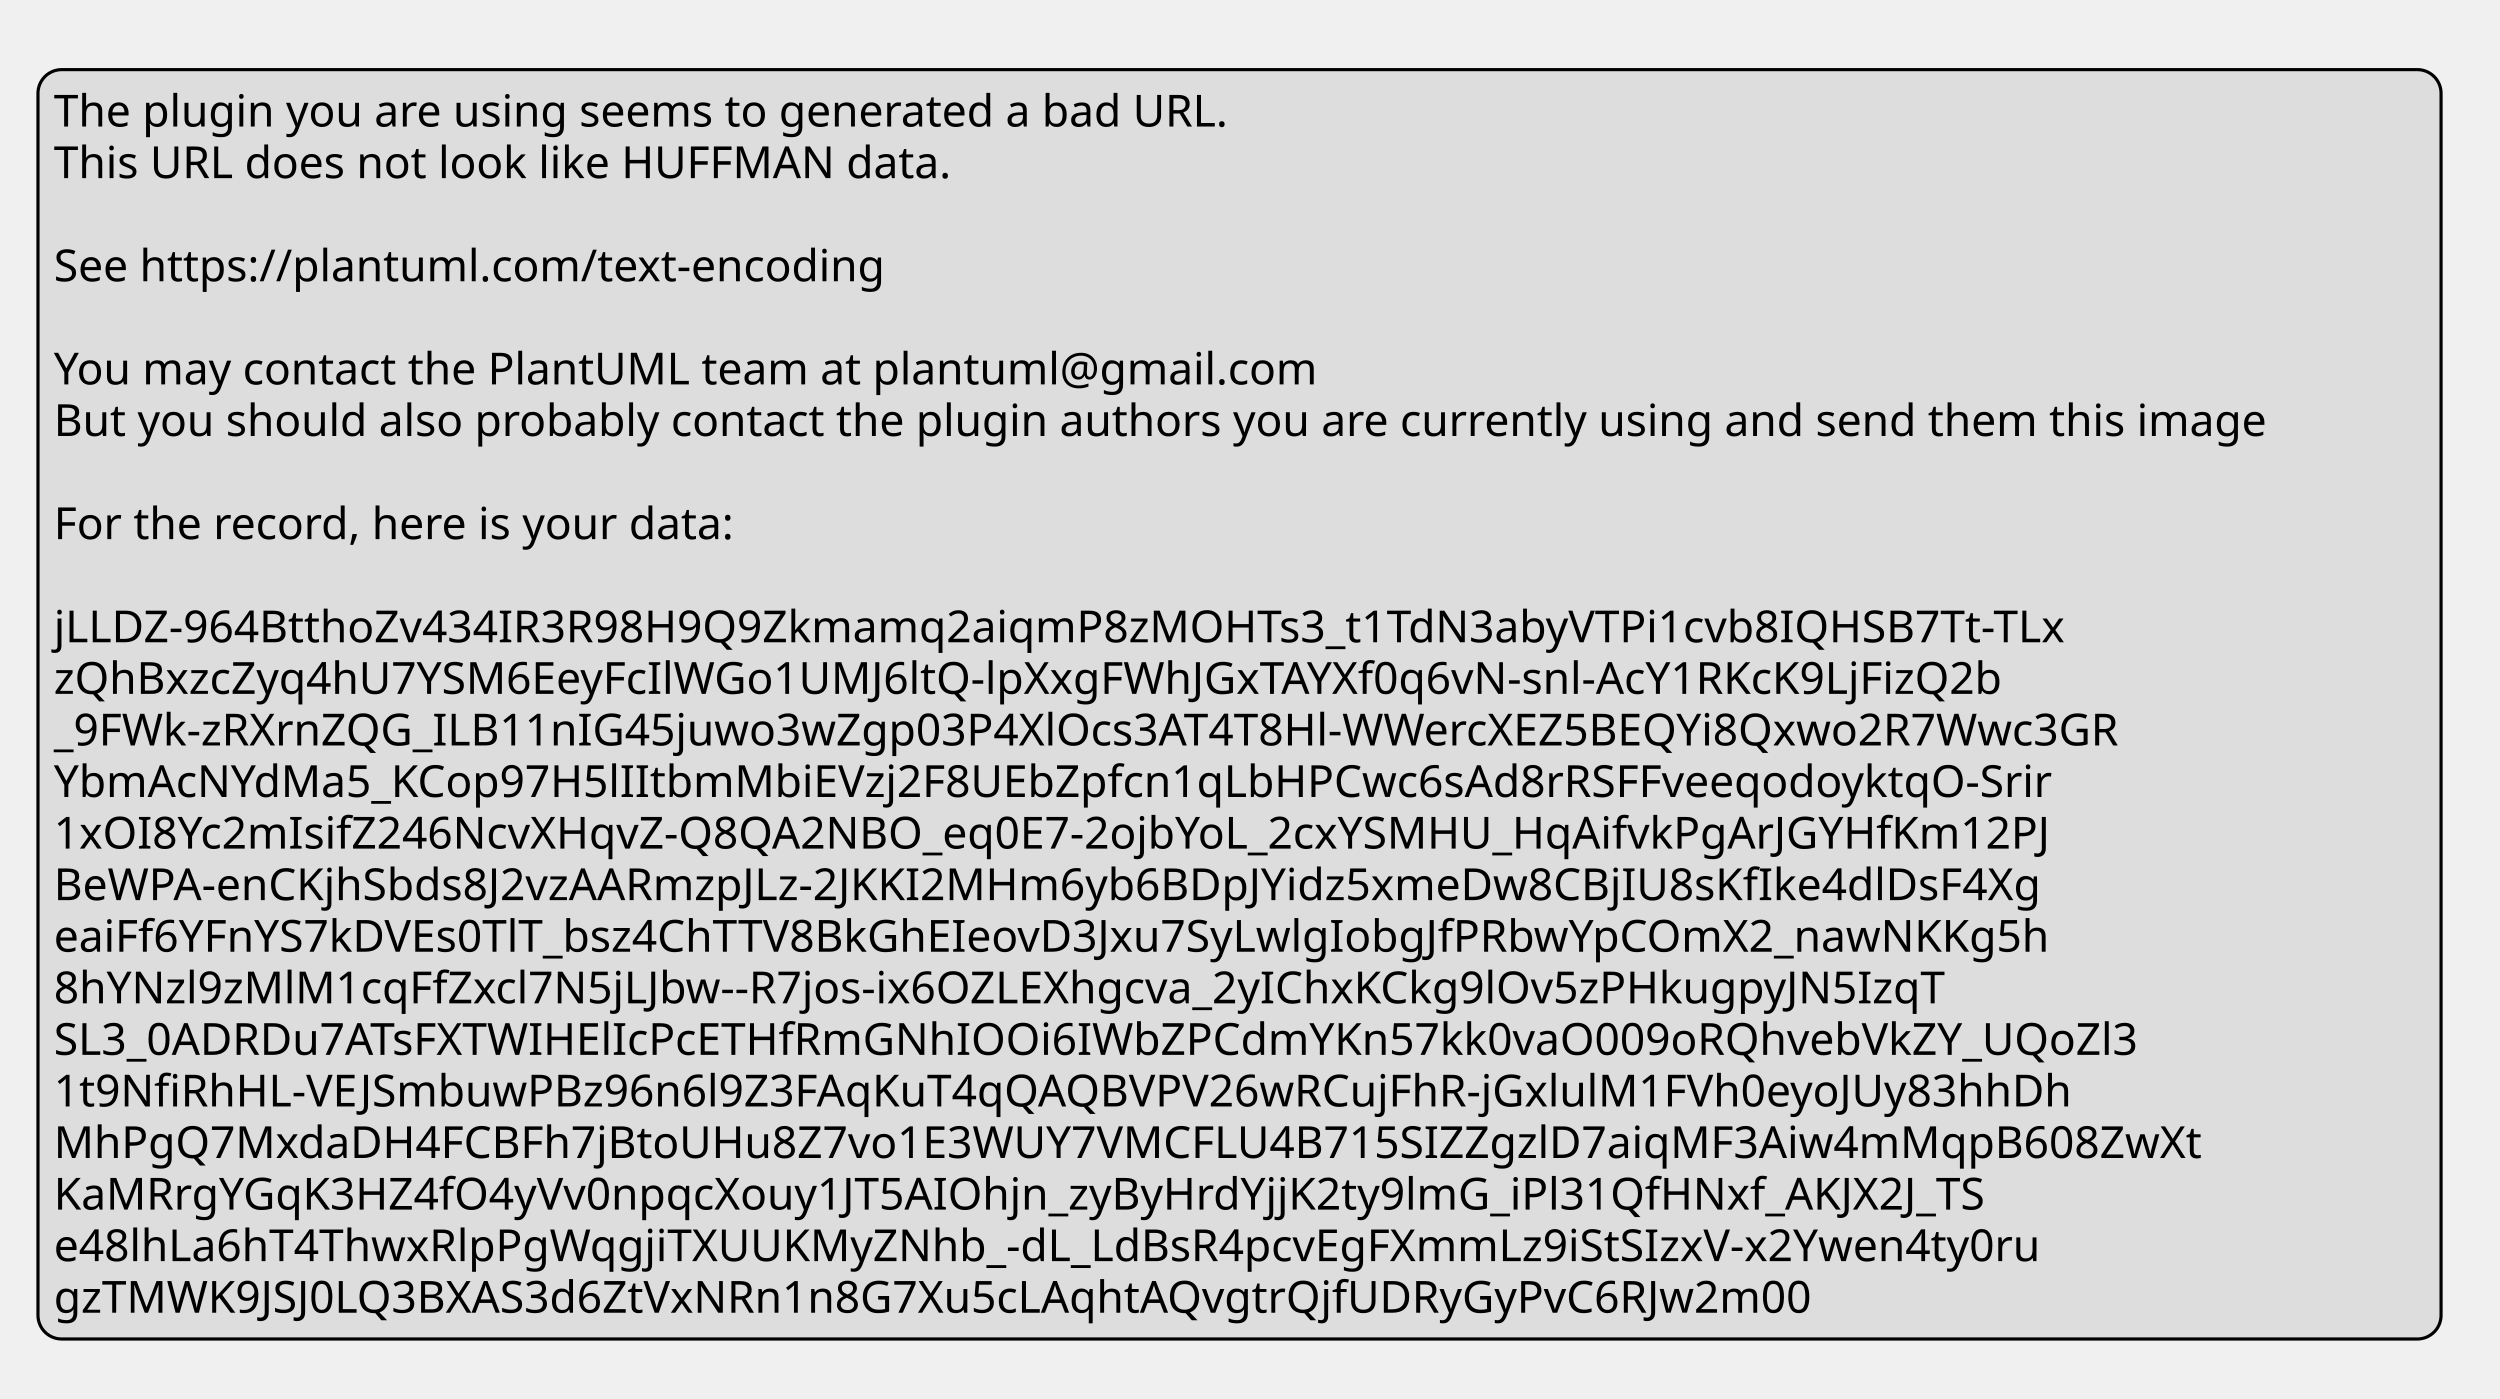
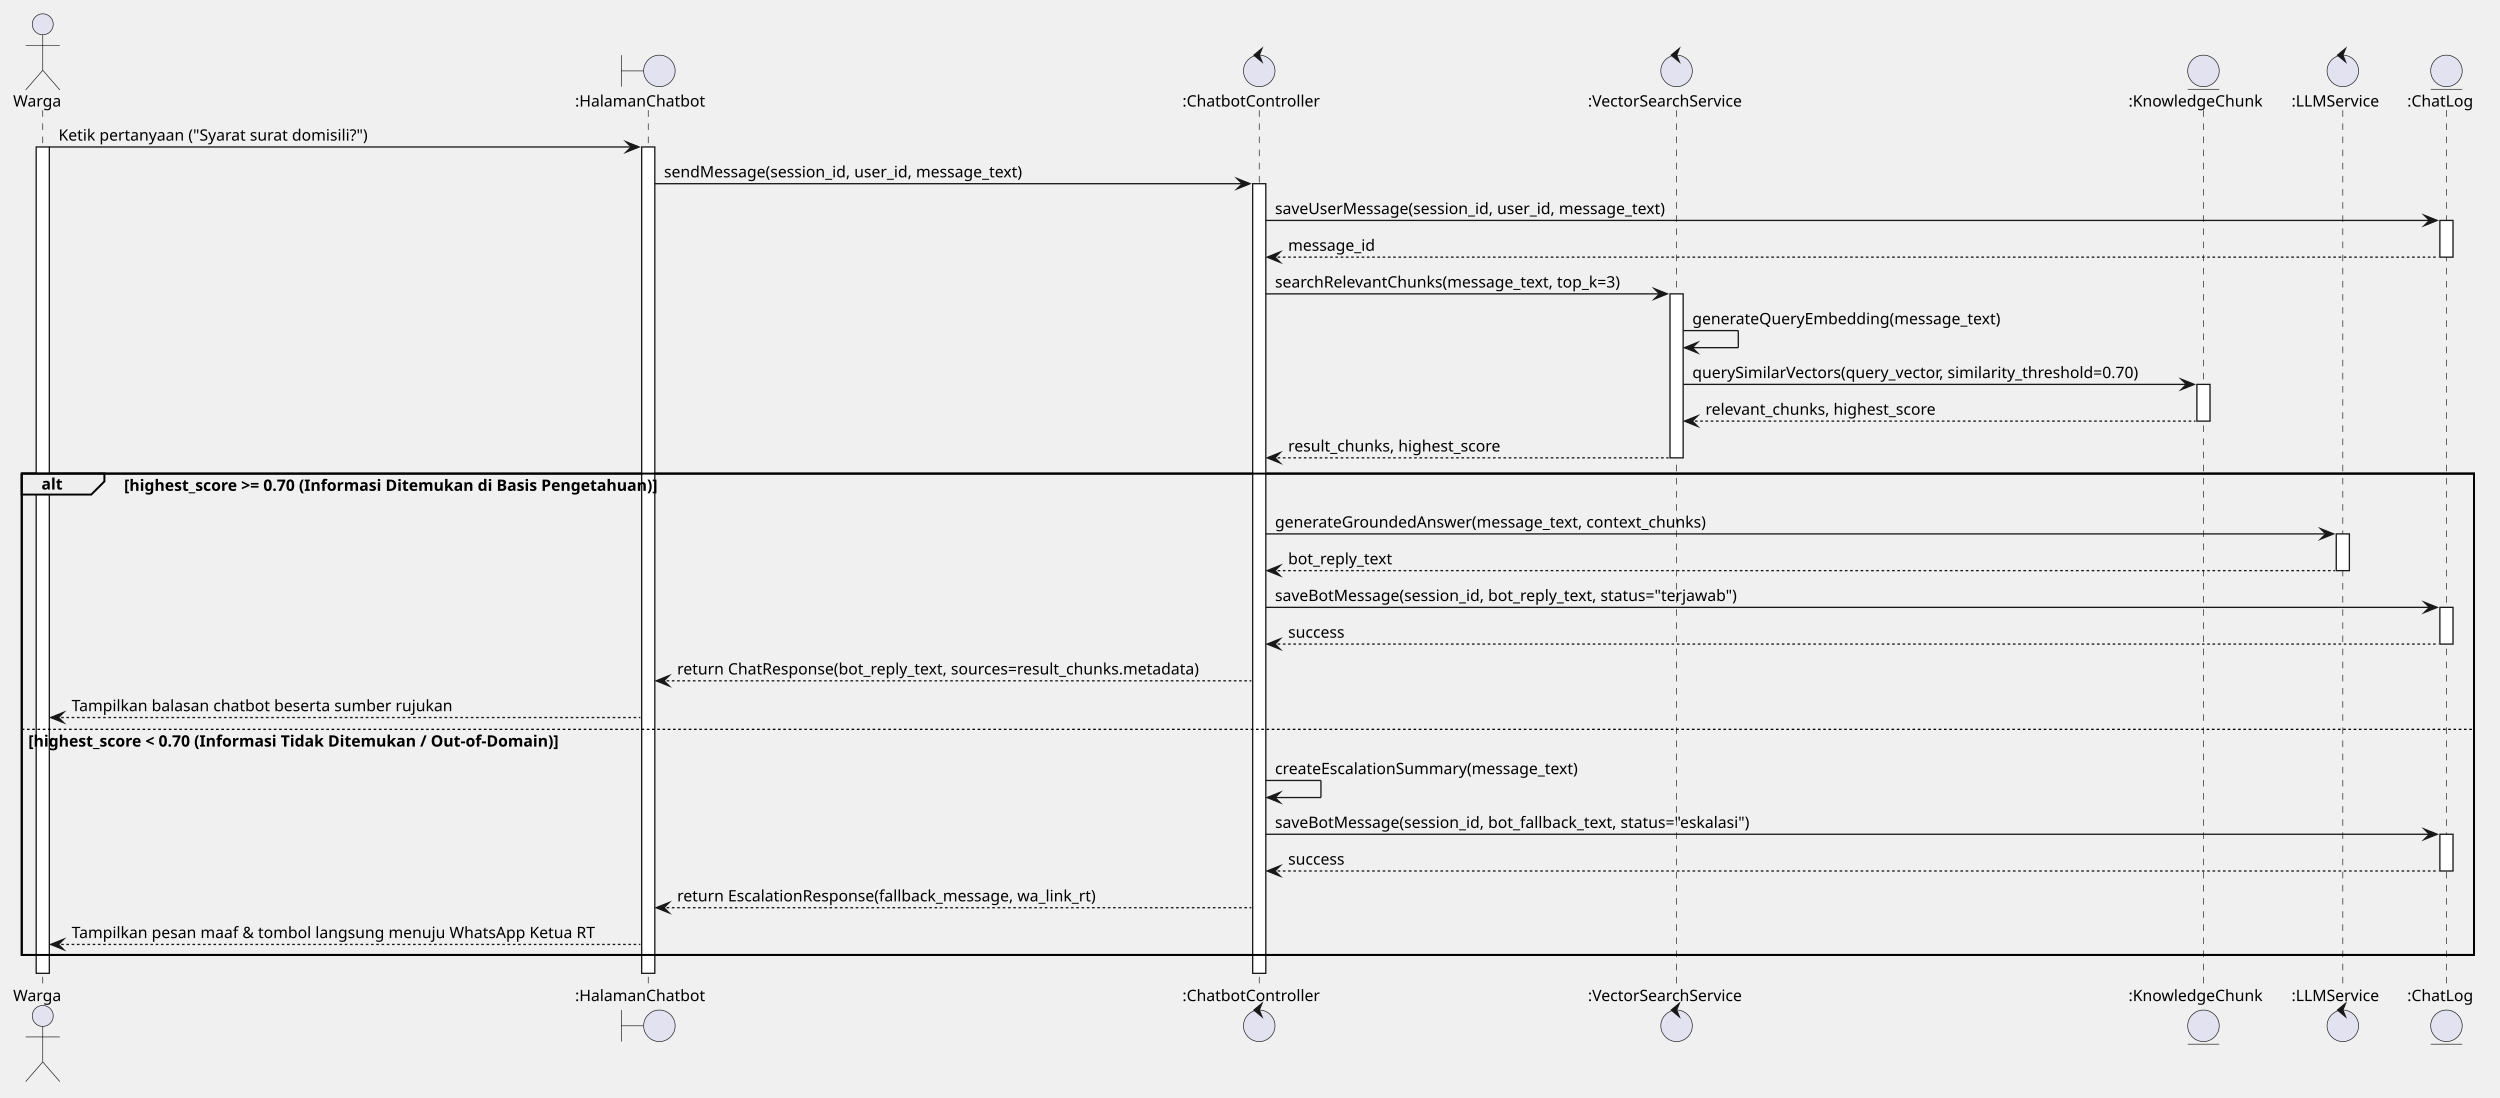
- <svg xmlns="http://www.w3.org/2000/svg" version="1.1" data-diagram-type="CLASS" style="width:790px;height:442px;background:#FFFFFF;" width="790px" height="442px" viewBox="0 0 790 442" zoomAndPan="magnify" preserveAspectRatio="none" contentStyleType="text/css">
+ <svg xmlns="http://www.w3.org/2000/svg" version="1.1" data-diagram-type="SEQUENCE" style="width:1904px;height:836px;background:#FFFFFF;" width="1904px" height="836px" viewBox="0 0 1904 836" zoomAndPan="magnify" preserveAspectRatio="none" contentStyleType="text/css">
  <defs />
  <g font-family="sans-serif" lengthAdjust="spacing">
-     <g class="legend" data-source-line="1">
-       <rect x="12" y="22" width="759.376" height="401.125" fill="#DDD" style="stroke:#000;stroke-width:1;" rx="7.5" ry="7.5" />
-       <text x="17" y="39.995" fill="#000" font-size="14" textLength="399.301">The plugin you are using seems to generated a bad URL.</text>
-       <text x="17" y="56.292" fill="#000" font-size="14" textLength="302.442">This URL does not look like HUFFMAN data.</text>
-       <text x="17" y="72.589" fill="#000" font-size="14"> </text>
-       <text x="17" y="88.886" fill="#000" font-size="14" textLength="279.146">See https://plantuml.com/text-encoding</text>
-       <text x="17" y="105.183" fill="#000" font-size="14"> </text>
-       <text x="17" y="121.479" fill="#000" font-size="14" textLength="428.148">You may contact the PlantUML team at plantuml@gmail.com</text>
-       <text x="17" y="137.776" fill="#000" font-size="14" textLength="749.376">But you should also probably contact the plugin authors you are currently using and send them this image</text>
-       <text x="17" y="154.073" fill="#000" font-size="14"> </text>
-       <text x="17" y="170.37" fill="#000" font-size="14" textLength="232.545">For the record, here is your data:</text>
-       <text x="17" y="186.667" fill="#000" font-size="14"> </text>
-       <text x="17" y="202.964" fill="#000" font-size="14" textLength="687.251">jLLDZ-964BtthoZv434IR3R98H9Q9Zkmamq2aiqmP8zMOHTs3_t1TdN3abyVTPi1cvb8IQHSB7Tt-TLx</text>
-       <text x="17" y="219.261" fill="#000" font-size="14" textLength="664.398">zQhBxzcZyq4hU7YSM6EeyFcIlWGo1UMJ6ltQ-lpXxgFWhJGxTAYXf0q6vN-snl-AcY1RKcK9LjFizQ2b</text>
-       <text x="17" y="235.558" fill="#000" font-size="14" textLength="706.597">_9FWk-zRXrnZQG_ILB11nIG45juwo3wZgp03P4XlOcs3AT4T8Hl-WWercXEZ5BEQYi8Qxwo2R7Wwc3GR</text>
-       <text x="17" y="251.854" fill="#000" font-size="14" textLength="672.95">YbmAcNYdMa5_KCop97H5lIItbmMbiEVzj2F8UEbZpfcn1qLbHPCwc6sAd8rRSFFveeqodoyktqO-Srir</text>
-       <text x="17" y="268.151" fill="#000" font-size="14" textLength="675.124">1xOI8Yc2mIsifZ246NcvXHqvZ-Q8QA2NBO_eq0E7-2ojbYoL_2cxYSMHU_HqAifvkPgArJGYHfKm12PJ</text>
-       <text x="17" y="284.448" fill="#000" font-size="14" textLength="671.275">BeWPA-enCKjhSbds8J2vzAARmzpJLz-2JKKI2MHm6yb6BDpJYidz5xmeDw8CBjIU8sKfIke4dlDsF4Xg</text>
-       <text x="17" y="300.745" fill="#000" font-size="14" textLength="677.729">eaiFf6YFnYS7kDVEs0TlT_bsz4ChTTV8BkGhEIeovD3Jxu7SyLwlgIobgJfPRbwYpCOmX2_nawNKKg5h</text>
-       <text x="17" y="317.042" fill="#000" font-size="14" textLength="642.51">8hYNzl9zMlM1cqFfZxcl7N5jLJbw--R7jos-ix6OZLEXhgcva_2yIChxKCkg9lOv5zPHkugpyJN5IzqT</text>
-       <text x="17" y="333.339" fill="#000" font-size="14" textLength="706.699">SL3_0ADRDu7ATsFXTWIHElIcPcETHfRmGNhIOOi6IWbZPCdmYKn57kk0vaO009oRQhvebVkZY_UQoZl3</text>
-       <text x="17" y="349.636" fill="#000" font-size="14" textLength="683.525">1t9NfiRhHL-VEJSmbuwPBz96n6l9Z3FAqKuT4qQAQBVPV26wRCujFhR-jGxlulM1FVh0eyoJUy83hhDh</text>
-       <text x="17" y="365.933" fill="#000" font-size="14" textLength="724.11">MhPgQ7MxdaDH4FCBFh7jBtoUHu8Z7vo1E3WUY7VMCFLU4B715SIZZgzlD7aiqMF3Aiw4mMqpB608ZwXt</text>
-       <text x="17" y="382.229" fill="#000" font-size="14" textLength="655.354">KaMRrgYGqK3HZ4fO4yVv0npqcXouy1JT5AIOhjn_zyByHrdYjjK2ty9lmG_iPl31QfHNxf_AKJX2J_TS</text>
-       <text x="17" y="398.526" fill="#000" font-size="14" textLength="675.179">e48lhLa6hT4ThwxRlpPgWqgjiTXUUKMyZNhb_-dL_LdBsR4pcvEgFXmmLz9iStSIzxV-x2Ywen4ty0ru</text>
-       <text x="17" y="414.823" fill="#000" font-size="14" textLength="599.19">gzTMWK9JSJ0LQ3BXAS3d6ZtVxNRn1n8G7Xu5cLAqhtAQvgtrQjfUDRyGyPvC6RJw2m00</text>
+     <rect x="16.562" y="360.688" width="1867.652" height="366.594" fill="none" style="stroke:#000;stroke-width:1.5;" />
+     <g>
+       <rect x="29.062" y="83.969" width="8" height="667.313" fill="#000" fill-opacity="0" />
+       <line x1="32.562" y1="83.969" x2="32.562" y2="751.281" style="stroke:#181818;stroke-width:0.5;stroke-dasharray:5,5;" />
    </g>
+     <g>
+       <rect x="27.562" y="111.938" width="10" height="629.344" fill="#FFF" style="stroke:#181818;stroke-width:1;" />
+     </g>
+     <g>
+       <rect x="490.198" y="83.969" width="8" height="667.313" fill="#000" fill-opacity="0" />
+       <line x1="493.698" y1="83.969" x2="493.698" y2="751.281" style="stroke:#181818;stroke-width:0.5;stroke-dasharray:5,5;" />
+     </g>
+     <g>
+       <rect x="488.698" y="111.938" width="10" height="629.344" fill="#FFF" style="stroke:#181818;stroke-width:1;" />
+     </g>
+     <g>
+       <rect x="955.536" y="83.969" width="8" height="667.313" fill="#000" fill-opacity="0" />
+       <line x1="959.036" y1="83.969" x2="959.036" y2="751.281" style="stroke:#181818;stroke-width:0.5;stroke-dasharray:5,5;" />
+     </g>
+     <g>
+       <rect x="954.036" y="139.906" width="10" height="601.375" fill="#FFF" style="stroke:#181818;stroke-width:1;" />
+     </g>
+     <g>
+       <rect x="1273.38" y="83.969" width="8" height="667.313" fill="#000" fill-opacity="0" />
+       <line x1="1276.88" y1="83.969" x2="1276.88" y2="751.281" style="stroke:#181818;stroke-width:0.5;stroke-dasharray:5,5;" />
+     </g>
+     <g>
+       <rect x="1271.88" y="223.813" width="10" height="124.875" fill="#FFF" style="stroke:#181818;stroke-width:1;" />
+     </g>
+     <g>
+       <rect x="1674.655" y="83.969" width="8" height="667.313" fill="#000" fill-opacity="0" />
+       <line x1="1678.155" y1="83.969" x2="1678.155" y2="751.281" style="stroke:#181818;stroke-width:0.5;stroke-dasharray:5,5;" />
+     </g>
+     <g>
+       <rect x="1673.155" y="292.75" width="10" height="27.969" fill="#FFF" style="stroke:#181818;stroke-width:1;" />
+     </g>
+     <g>
+       <rect x="1780.79" y="83.969" width="8" height="667.313" fill="#000" fill-opacity="0" />
+       <line x1="1784.29" y1="83.969" x2="1784.29" y2="751.281" style="stroke:#181818;stroke-width:0.5;stroke-dasharray:5,5;" />
+     </g>
+     <g>
+       <rect x="1779.29" y="406.625" width="10" height="27.969" fill="#FFF" style="stroke:#181818;stroke-width:1;" />
+     </g>
+     <g>
+       <rect x="1859.714" y="83.969" width="8" height="667.313" fill="#000" fill-opacity="0" />
+       <line x1="1863.214" y1="83.969" x2="1863.214" y2="751.281" style="stroke:#181818;stroke-width:0.5;stroke-dasharray:5,5;" />
+     </g>
+     <g>
+       <rect x="1858.214" y="167.875" width="10" height="27.969" fill="#FFF" style="stroke:#181818;stroke-width:1;" />
+     </g>
+     <g>
+       <rect x="1858.214" y="462.563" width="10" height="27.969" fill="#FFF" style="stroke:#181818;stroke-width:1;" />
+     </g>
+     <g>
+       <rect x="1858.214" y="635.375" width="10" height="27.969" fill="#FFF" style="stroke:#181818;stroke-width:1;" />
+     </g>
+     <text x="10" y="81.139" fill="#000" font-size="12" textLength="39.123" font-family="'Segoe UI'">Warga</text>
+     <ellipse cx="32.562" cy="18.5" rx="8" ry="8" fill="#E2E2F0" style="stroke:#181818;stroke-width:0.5;" />
+     <path d="M32.562,26.5 L32.562,53.5 M19.562,34.5 L45.562,34.5 M32.562,53.5 L19.562,68.5 M32.562,53.5 L45.562,68.5" style="stroke:#181818;stroke-width:0.5;" fill="none" />
+     <text x="437.967" y="81.139" fill="#000" font-size="12" textLength="105.463" font-family="'Segoe UI'">:HalamanChatbot</text>
+     <path d="M473.198,42 L473.198,66 M473.198,54 L490.198,54" style="stroke:#181818;stroke-width:0.5;" fill="none" />
+     <ellipse cx="502.198" cy="54" rx="12" ry="12" fill="#E2E2F0" style="stroke:#181818;stroke-width:0.5;" />
+     <text x="900.516" y="81.139" fill="#000" font-size="12" textLength="111.041" font-family="'Segoe UI'">:ChatbotController</text>
+     <ellipse cx="959.036" cy="54" rx="12" ry="12" fill="#E2E2F0" style="stroke:#181818;stroke-width:0.5;" />
+     <polygon points="955.036,42,961.036,37,959.036,42,961.036,47,955.036,42" fill="#181818" style="stroke:#181818;stroke-width:1;stroke-linejoin:miter;stroke-miterlimit:10;" />
+     <text x="1209.354" y="81.139" fill="#000" font-size="12" textLength="129.053" font-family="'Segoe UI'">:VectorSearchService</text>
+     <ellipse cx="1276.88" cy="54" rx="12" ry="12" fill="#E2E2F0" style="stroke:#181818;stroke-width:0.5;" />
+     <polygon points="1272.88,42,1278.88,37,1276.88,42,1278.88,47,1272.88,42" fill="#181818" style="stroke:#181818;stroke-width:1;stroke-linejoin:miter;stroke-miterlimit:10;" />
+     <text x="1621.079" y="81.139" fill="#000" font-size="12" textLength="108.152" font-family="'Segoe UI'">:KnowledgeChunk</text>
+     <ellipse cx="1678.155" cy="54" rx="12" ry="12" fill="#E2E2F0" style="stroke:#181818;stroke-width:0.5;" />
+     <line x1="1666.155" y1="68" x2="1690.155" y2="68" style="stroke:#181818;stroke-width:0.5;" />
+     <text x="1745.231" y="81.139" fill="#000" font-size="12" textLength="72.117" font-family="'Segoe UI'">:LLMService</text>
+     <ellipse cx="1784.29" cy="54" rx="12" ry="12" fill="#E2E2F0" style="stroke:#181818;stroke-width:0.5;" />
+     <polygon points="1780.29,42,1786.29,37,1784.29,42,1786.29,47,1780.29,42" fill="#181818" style="stroke:#181818;stroke-width:1;stroke-linejoin:miter;stroke-miterlimit:10;" />
+     <text x="1833.349" y="81.139" fill="#000" font-size="12" textLength="53.73" font-family="'Segoe UI'">:ChatLog</text>
+     <ellipse cx="1863.214" cy="54" rx="12" ry="12" fill="#E2E2F0" style="stroke:#181818;stroke-width:0.5;" />
+     <line x1="1851.214" y1="68" x2="1875.214" y2="68" style="stroke:#181818;stroke-width:0.5;" />
+     <text x="10" y="762.42" fill="#000" font-size="12" textLength="39.123" font-family="'Segoe UI'">Warga</text>
+     <ellipse cx="32.562" cy="773.75" rx="8" ry="8" fill="#E2E2F0" style="stroke:#181818;stroke-width:0.5;" />
+     <path d="M32.562,781.75 L32.562,808.75 M19.562,789.75 L45.562,789.75 M32.562,808.75 L19.562,823.75 M32.562,808.75 L45.562,823.75" style="stroke:#181818;stroke-width:0.5;" fill="none" />
+     <text x="437.967" y="762.42" fill="#000" font-size="12" textLength="105.463" font-family="'Segoe UI'">:HalamanChatbot</text>
+     <path d="M473.198,769.25 L473.198,793.25 M473.198,781.25 L490.198,781.25" style="stroke:#181818;stroke-width:0.5;" fill="none" />
+     <ellipse cx="502.198" cy="781.25" rx="12" ry="12" fill="#E2E2F0" style="stroke:#181818;stroke-width:0.5;" />
+     <text x="900.516" y="762.42" fill="#000" font-size="12" textLength="111.041" font-family="'Segoe UI'">:ChatbotController</text>
+     <ellipse cx="959.036" cy="781.25" rx="12" ry="12" fill="#E2E2F0" style="stroke:#181818;stroke-width:0.5;" />
+     <polygon points="955.036,769.25,961.036,764.25,959.036,769.25,961.036,774.25,955.036,769.25" fill="#181818" style="stroke:#181818;stroke-width:1;stroke-linejoin:miter;stroke-miterlimit:10;" />
+     <text x="1209.354" y="762.42" fill="#000" font-size="12" textLength="129.053" font-family="'Segoe UI'">:VectorSearchService</text>
+     <ellipse cx="1276.88" cy="781.25" rx="12" ry="12" fill="#E2E2F0" style="stroke:#181818;stroke-width:0.5;" />
+     <polygon points="1272.88,769.25,1278.88,764.25,1276.88,769.25,1278.88,774.25,1272.88,769.25" fill="#181818" style="stroke:#181818;stroke-width:1;stroke-linejoin:miter;stroke-miterlimit:10;" />
+     <text x="1621.079" y="762.42" fill="#000" font-size="12" textLength="108.152" font-family="'Segoe UI'">:KnowledgeChunk</text>
+     <ellipse cx="1678.155" cy="781.25" rx="12" ry="12" fill="#E2E2F0" style="stroke:#181818;stroke-width:0.5;" />
+     <line x1="1666.155" y1="795.25" x2="1690.155" y2="795.25" style="stroke:#181818;stroke-width:0.5;" />
+     <text x="1745.231" y="762.42" fill="#000" font-size="12" textLength="72.117" font-family="'Segoe UI'">:LLMService</text>
+     <ellipse cx="1784.29" cy="781.25" rx="12" ry="12" fill="#E2E2F0" style="stroke:#181818;stroke-width:0.5;" />
+     <polygon points="1780.29,769.25,1786.29,764.25,1784.29,769.25,1786.29,774.25,1780.29,769.25" fill="#181818" style="stroke:#181818;stroke-width:1;stroke-linejoin:miter;stroke-miterlimit:10;" />
+     <text x="1833.349" y="762.42" fill="#000" font-size="12" textLength="53.73" font-family="'Segoe UI'">:ChatLog</text>
+     <ellipse cx="1863.214" cy="781.25" rx="12" ry="12" fill="#E2E2F0" style="stroke:#181818;stroke-width:0.5;" />
+     <line x1="1851.214" y1="795.25" x2="1875.214" y2="795.25" style="stroke:#181818;stroke-width:0.5;" />
+     <polygon points="476.698,107.938,486.698,111.938,476.698,115.938,480.698,111.938" fill="#181818" style="stroke:#181818;stroke-width:1;stroke-linejoin:miter;stroke-miterlimit:10;" />
+     <line x1="37.562" y1="111.938" x2="482.698" y2="111.938" style="stroke:#181818;stroke-width:1;" />
+     <text x="44.562" y="107.107" fill="#000" font-size="12" textLength="257.432" font-family="'Segoe UI'">Ketik pertanyaan ("Syarat surat domisili?")</text>
+     <polygon points="942.036,135.906,952.036,139.906,942.036,143.906,946.036,139.906" fill="#181818" style="stroke:#181818;stroke-width:1;stroke-linejoin:miter;stroke-miterlimit:10;" />
+     <line x1="498.698" y1="139.906" x2="948.036" y2="139.906" style="stroke:#181818;stroke-width:1;" />
+     <text x="505.698" y="135.076" fill="#000" font-size="12" textLength="294.393" font-family="'Segoe UI'">sendMessage(session_id, user_id, message_text)</text>
+     <polygon points="1846.214,163.875,1856.214,167.875,1846.214,171.875,1850.214,167.875" fill="#181818" style="stroke:#181818;stroke-width:1;stroke-linejoin:miter;stroke-miterlimit:10;" />
+     <line x1="964.036" y1="167.875" x2="1852.214" y2="167.875" style="stroke:#181818;stroke-width:1;" />
+     <text x="971.036" y="163.045" fill="#000" font-size="12" textLength="320.977" font-family="'Segoe UI'">saveUserMessage(session_id, user_id, message_text)</text>
+     <polygon points="975.036,191.844,965.036,195.844,975.036,199.844,971.036,195.844" fill="#181818" style="stroke:#181818;stroke-width:1;stroke-linejoin:miter;stroke-miterlimit:10;" />
+     <line x1="969.036" y1="195.844" x2="1857.214" y2="195.844" style="stroke:#181818;stroke-width:1;stroke-dasharray:2,2;" />
+     <text x="981.036" y="191.014" fill="#000" font-size="12" textLength="70.881" font-family="'Segoe UI'">message_id</text>
+     <polygon points="1259.88,219.813,1269.88,223.813,1259.88,227.813,1263.88,223.813" fill="#181818" style="stroke:#181818;stroke-width:1;stroke-linejoin:miter;stroke-miterlimit:10;" />
+     <line x1="964.036" y1="223.813" x2="1265.88" y2="223.813" style="stroke:#181818;stroke-width:1;" />
+     <text x="971.036" y="218.982" fill="#000" font-size="12" textLength="288.844" font-family="'Segoe UI'">searchRelevantChunks(message_text, top_k=3)</text>
+     <line x1="1281.88" y1="251.781" x2="1323.88" y2="251.781" style="stroke:#181818;stroke-width:1;" />
+     <line x1="1323.88" y1="251.781" x2="1323.88" y2="264.781" style="stroke:#181818;stroke-width:1;" />
+     <line x1="1282.88" y1="264.781" x2="1323.88" y2="264.781" style="stroke:#181818;stroke-width:1;" />
+     <polygon points="1292.88,260.781,1282.88,264.781,1292.88,268.781,1288.88,264.781" fill="#181818" style="stroke:#181818;stroke-width:1;stroke-linejoin:miter;stroke-miterlimit:10;" />
+     <text x="1288.88" y="246.951" fill="#000" font-size="12" textLength="252.082" font-family="'Segoe UI'">generateQueryEmbedding(message_text)</text>
+     <polygon points="1661.155,288.75,1671.155,292.75,1661.155,296.75,1665.155,292.75" fill="#181818" style="stroke:#181818;stroke-width:1;stroke-linejoin:miter;stroke-miterlimit:10;" />
+     <line x1="1281.88" y1="292.75" x2="1667.155" y2="292.75" style="stroke:#181818;stroke-width:1;" />
+     <text x="1288.88" y="287.92" fill="#000" font-size="12" textLength="372.275" font-family="'Segoe UI'">querySimilarVectors(query_vector, similarity_threshold=0.70)</text>
+     <polygon points="1292.88,316.719,1282.88,320.719,1292.88,324.719,1288.88,320.719" fill="#181818" style="stroke:#181818;stroke-width:1;stroke-linejoin:miter;stroke-miterlimit:10;" />
+     <line x1="1286.88" y1="320.719" x2="1672.155" y2="320.719" style="stroke:#181818;stroke-width:1;stroke-dasharray:2,2;" />
+     <text x="1298.88" y="315.889" fill="#000" font-size="12" textLength="189.053" font-family="'Segoe UI'">relevant_chunks, highest_score</text>
+     <polygon points="975.036,344.688,965.036,348.688,975.036,352.688,971.036,348.688" fill="#181818" style="stroke:#181818;stroke-width:1;stroke-linejoin:miter;stroke-miterlimit:10;" />
+     <line x1="969.036" y1="348.688" x2="1270.88" y2="348.688" style="stroke:#181818;stroke-width:1;stroke-dasharray:2,2;" />
+     <text x="981.036" y="343.857" fill="#000" font-size="12" textLength="173.467" font-family="'Segoe UI'">result_chunks, highest_score</text>
+     <path d="M16.562,360.688 L79.509,360.688 L79.509,366.656 L69.509,376.656 L16.562,376.656 L16.562,360.688" style="stroke:#000;stroke-width:1.5;" fill="#EEE" />
+     <rect x="16.562" y="360.688" width="1867.652" height="366.594" fill="none" style="stroke:#000;stroke-width:1.5;" />
+     <text x="31.562" y="372.826" fill="#000" font-size="12" textLength="17.947" font-weight="700" font-family="'Segoe UI'">alt</text>
+     <text x="94.509" y="373.826" fill="#000" font-size="12" textLength="470.238" font-weight="700" font-family="'Segoe UI'">[highest_score &gt;= 0.70 (Informasi Ditemukan di Basis Pengetahuan)]</text>
+     <polygon points="1767.29,402.625,1777.29,406.625,1767.29,410.625,1771.29,406.625" fill="#181818" style="stroke:#181818;stroke-width:1;stroke-linejoin:miter;stroke-miterlimit:10;" />
+     <line x1="964.036" y1="406.625" x2="1773.29" y2="406.625" style="stroke:#181818;stroke-width:1;" />
+     <text x="971.036" y="401.795" fill="#000" font-size="12" textLength="352.834" font-family="'Segoe UI'">generateGroundedAnswer(message_text, context_chunks)</text>
+     <polygon points="975.036,430.594,965.036,434.594,975.036,438.594,971.036,434.594" fill="#181818" style="stroke:#181818;stroke-width:1;stroke-linejoin:miter;stroke-miterlimit:10;" />
+     <line x1="969.036" y1="434.594" x2="1778.29" y2="434.594" style="stroke:#181818;stroke-width:1;stroke-dasharray:2,2;" />
+     <text x="981.036" y="429.764" fill="#000" font-size="12" textLength="85.928" font-family="'Segoe UI'">bot_reply_text</text>
+     <polygon points="1846.214,458.563,1856.214,462.563,1846.214,466.563,1850.214,462.563" fill="#181818" style="stroke:#181818;stroke-width:1;stroke-linejoin:miter;stroke-miterlimit:10;" />
+     <line x1="964.036" y1="462.563" x2="1852.214" y2="462.563" style="stroke:#181818;stroke-width:1;" />
+     <text x="971.036" y="457.732" fill="#000" font-size="12" textLength="383.344" font-family="'Segoe UI'">saveBotMessage(session_id, bot_reply_text, status="terjawab")</text>
+     <polygon points="975.036,486.531,965.036,490.531,975.036,494.531,971.036,490.531" fill="#181818" style="stroke:#181818;stroke-width:1;stroke-linejoin:miter;stroke-miterlimit:10;" />
+     <line x1="969.036" y1="490.531" x2="1857.214" y2="490.531" style="stroke:#181818;stroke-width:1;stroke-dasharray:2,2;" />
+     <text x="981.036" y="485.701" fill="#000" font-size="12" textLength="46.939" font-family="'Segoe UI'">success</text>
+     <polygon points="509.698,514.5,499.698,518.5,509.698,522.5,505.698,518.5" fill="#181818" style="stroke:#181818;stroke-width:1;stroke-linejoin:miter;stroke-miterlimit:10;" />
+     <line x1="503.698" y1="518.5" x2="953.036" y2="518.5" style="stroke:#181818;stroke-width:1;stroke-dasharray:2,2;" />
+     <text x="515.698" y="513.67" fill="#000" font-size="12" textLength="431.338" font-family="'Segoe UI'">return ChatResponse(bot_reply_text, sources=result_chunks.metadata)</text>
+     <polygon points="48.562,542.469,38.562,546.469,48.562,550.469,44.562,546.469" fill="#181818" style="stroke:#181818;stroke-width:1;stroke-linejoin:miter;stroke-miterlimit:10;" />
+     <line x1="42.562" y1="546.469" x2="487.698" y2="546.469" style="stroke:#181818;stroke-width:1;stroke-dasharray:2,2;" />
+     <text x="54.562" y="541.639" fill="#000" font-size="12" textLength="310.928" font-family="'Segoe UI'">Tampilkan balasan chatbot beserta sumber rujukan</text>
+     <line x1="16.562" y1="555.469" x2="1884.214" y2="555.469" style="stroke:#000;stroke-width:1;stroke-dasharray:2,2;" />
+     <text x="21.562" y="568.607" fill="#000" font-size="12" textLength="462.791" font-weight="700" font-family="'Segoe UI'">[highest_score &lt; 0.70 (Informasi Tidak Ditemukan / Out-of-Domain)]</text>
+     <line x1="964.036" y1="594.406" x2="1006.036" y2="594.406" style="stroke:#181818;stroke-width:1;" />
+     <line x1="1006.036" y1="594.406" x2="1006.036" y2="607.406" style="stroke:#181818;stroke-width:1;" />
+     <line x1="965.036" y1="607.406" x2="1006.036" y2="607.406" style="stroke:#181818;stroke-width:1;" />
+     <polygon points="975.036,603.406,965.036,607.406,975.036,611.406,971.036,607.406" fill="#181818" style="stroke:#181818;stroke-width:1;stroke-linejoin:miter;stroke-miterlimit:10;" />
+     <text x="971.036" y="589.576" fill="#000" font-size="12" textLength="250.992" font-family="'Segoe UI'">createEscalationSummary(message_text)</text>
+     <polygon points="1846.214,631.375,1856.214,635.375,1846.214,639.375,1850.214,635.375" fill="#181818" style="stroke:#181818;stroke-width:1;stroke-linejoin:miter;stroke-miterlimit:10;" />
+     <line x1="964.036" y1="635.375" x2="1852.214" y2="635.375" style="stroke:#181818;stroke-width:1;" />
+     <text x="971.036" y="630.545" fill="#000" font-size="12" textLength="395.455" font-family="'Segoe UI'">saveBotMessage(session_id, bot_fallback_text, status="eskalasi")</text>
+     <polygon points="975.036,659.344,965.036,663.344,975.036,667.344,971.036,663.344" fill="#181818" style="stroke:#181818;stroke-width:1;stroke-linejoin:miter;stroke-miterlimit:10;" />
+     <line x1="969.036" y1="663.344" x2="1857.214" y2="663.344" style="stroke:#181818;stroke-width:1;stroke-dasharray:2,2;" />
+     <text x="981.036" y="658.514" fill="#000" font-size="12" textLength="46.939" font-family="'Segoe UI'">success</text>
+     <polygon points="509.698,687.313,499.698,691.313,509.698,695.313,505.698,691.313" fill="#181818" style="stroke:#181818;stroke-width:1;stroke-linejoin:miter;stroke-miterlimit:10;" />
+     <line x1="503.698" y1="691.313" x2="953.036" y2="691.313" style="stroke:#181818;stroke-width:1;stroke-dasharray:2,2;" />
+     <text x="515.698" y="686.482" fill="#000" font-size="12" textLength="344.326" font-family="'Segoe UI'">return EscalationResponse(fallback_message, wa_link_rt)</text>
+     <polygon points="48.562,715.281,38.562,719.281,48.562,723.281,44.562,719.281" fill="#181818" style="stroke:#181818;stroke-width:1;stroke-linejoin:miter;stroke-miterlimit:10;" />
+     <line x1="42.562" y1="719.281" x2="487.698" y2="719.281" style="stroke:#181818;stroke-width:1;stroke-dasharray:2,2;" />
+     <text x="54.562" y="714.451" fill="#000" font-size="12" textLength="427.137" font-family="'Segoe UI'">Tampilkan pesan maaf &amp; tombol langsung menuju WhatsApp Ketua RT</text>
  </g>
</svg>
